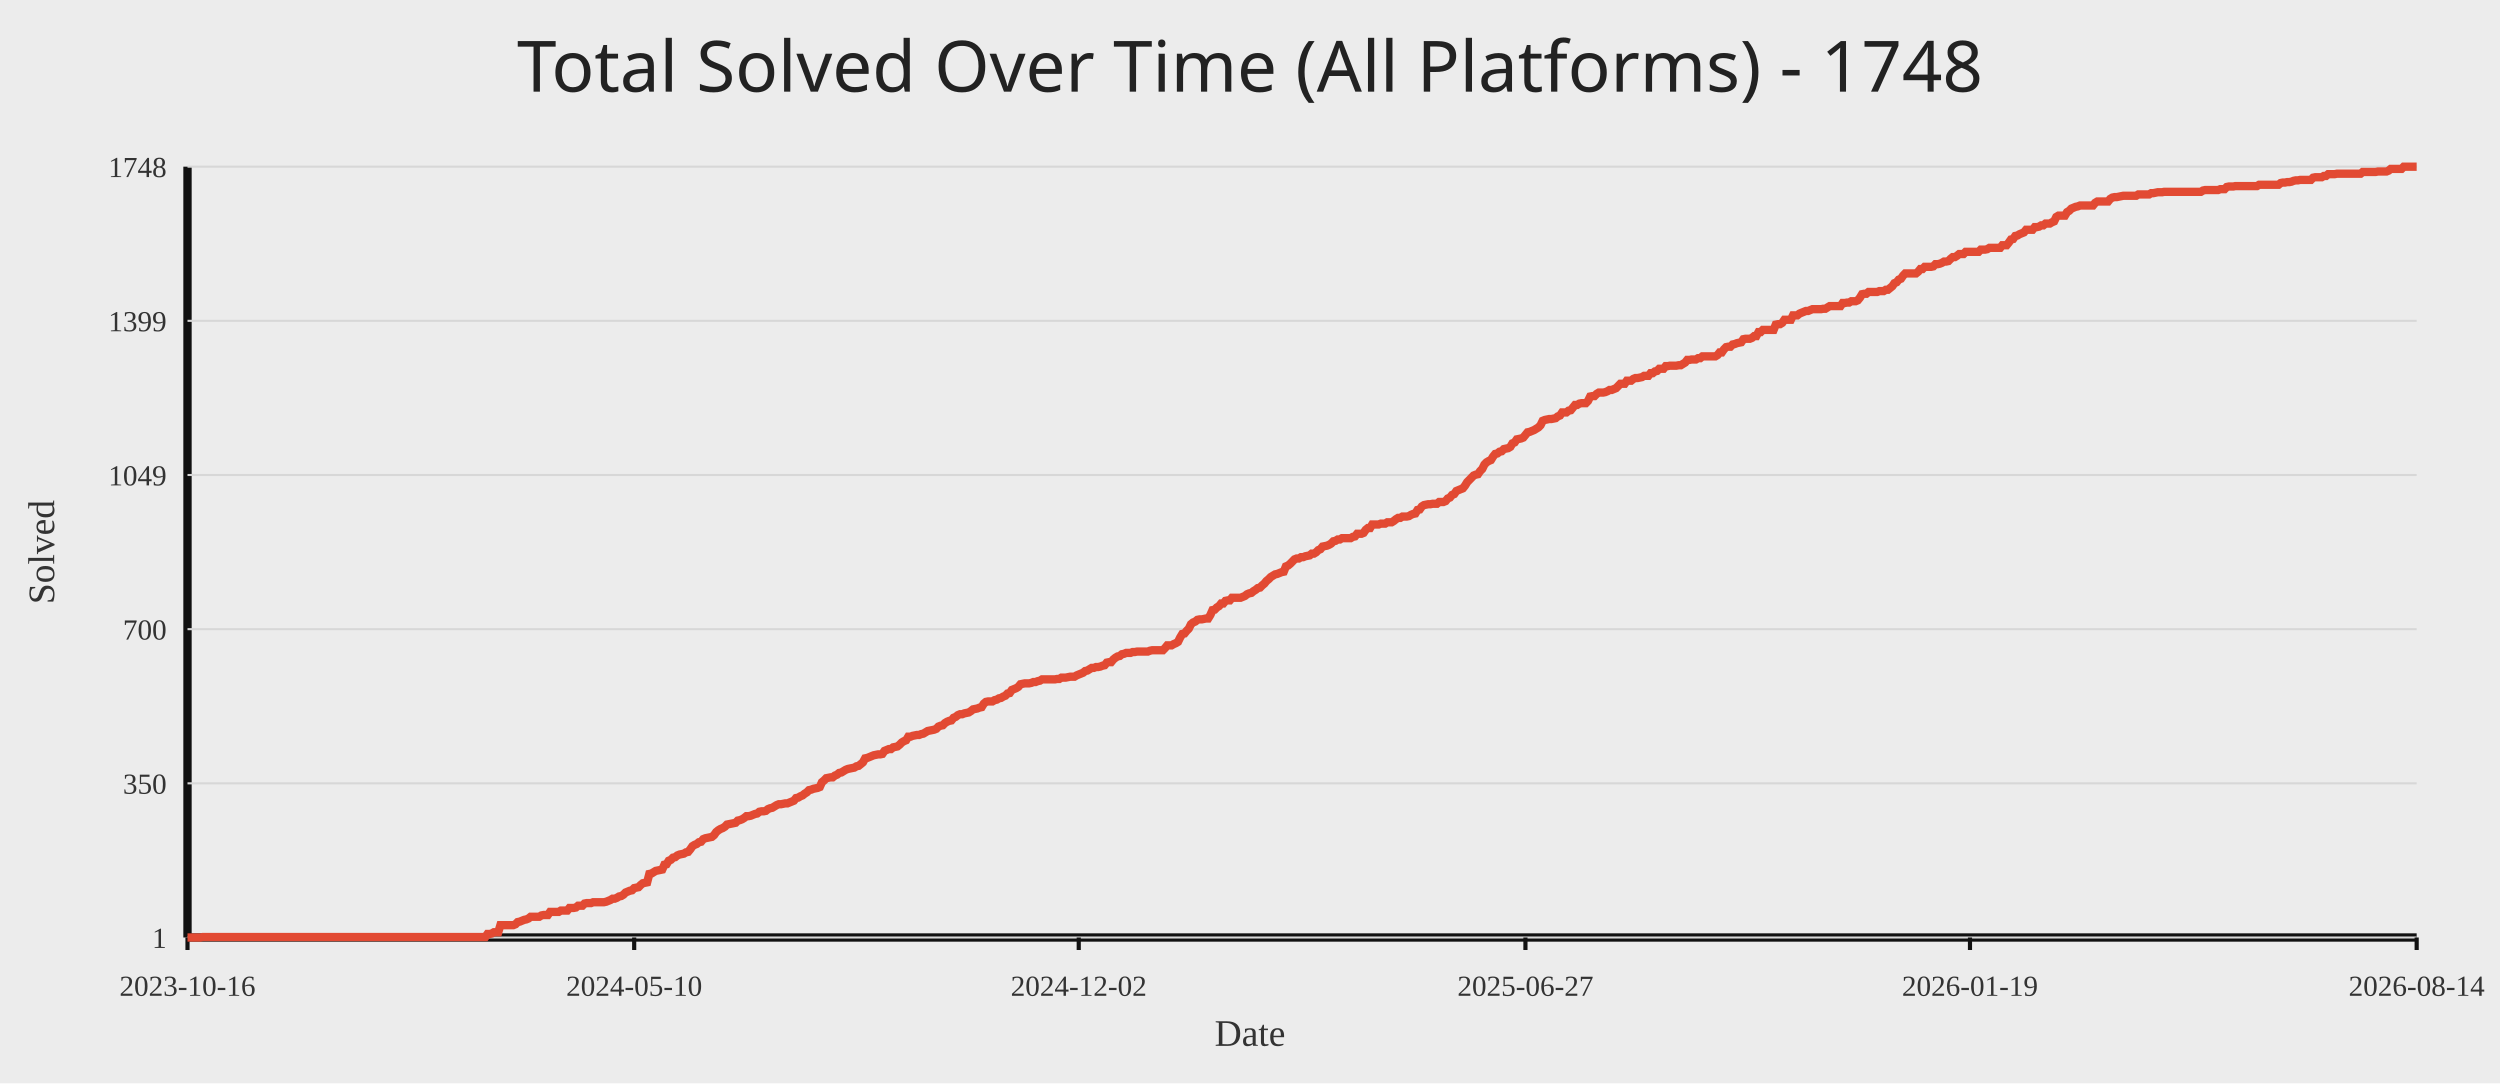
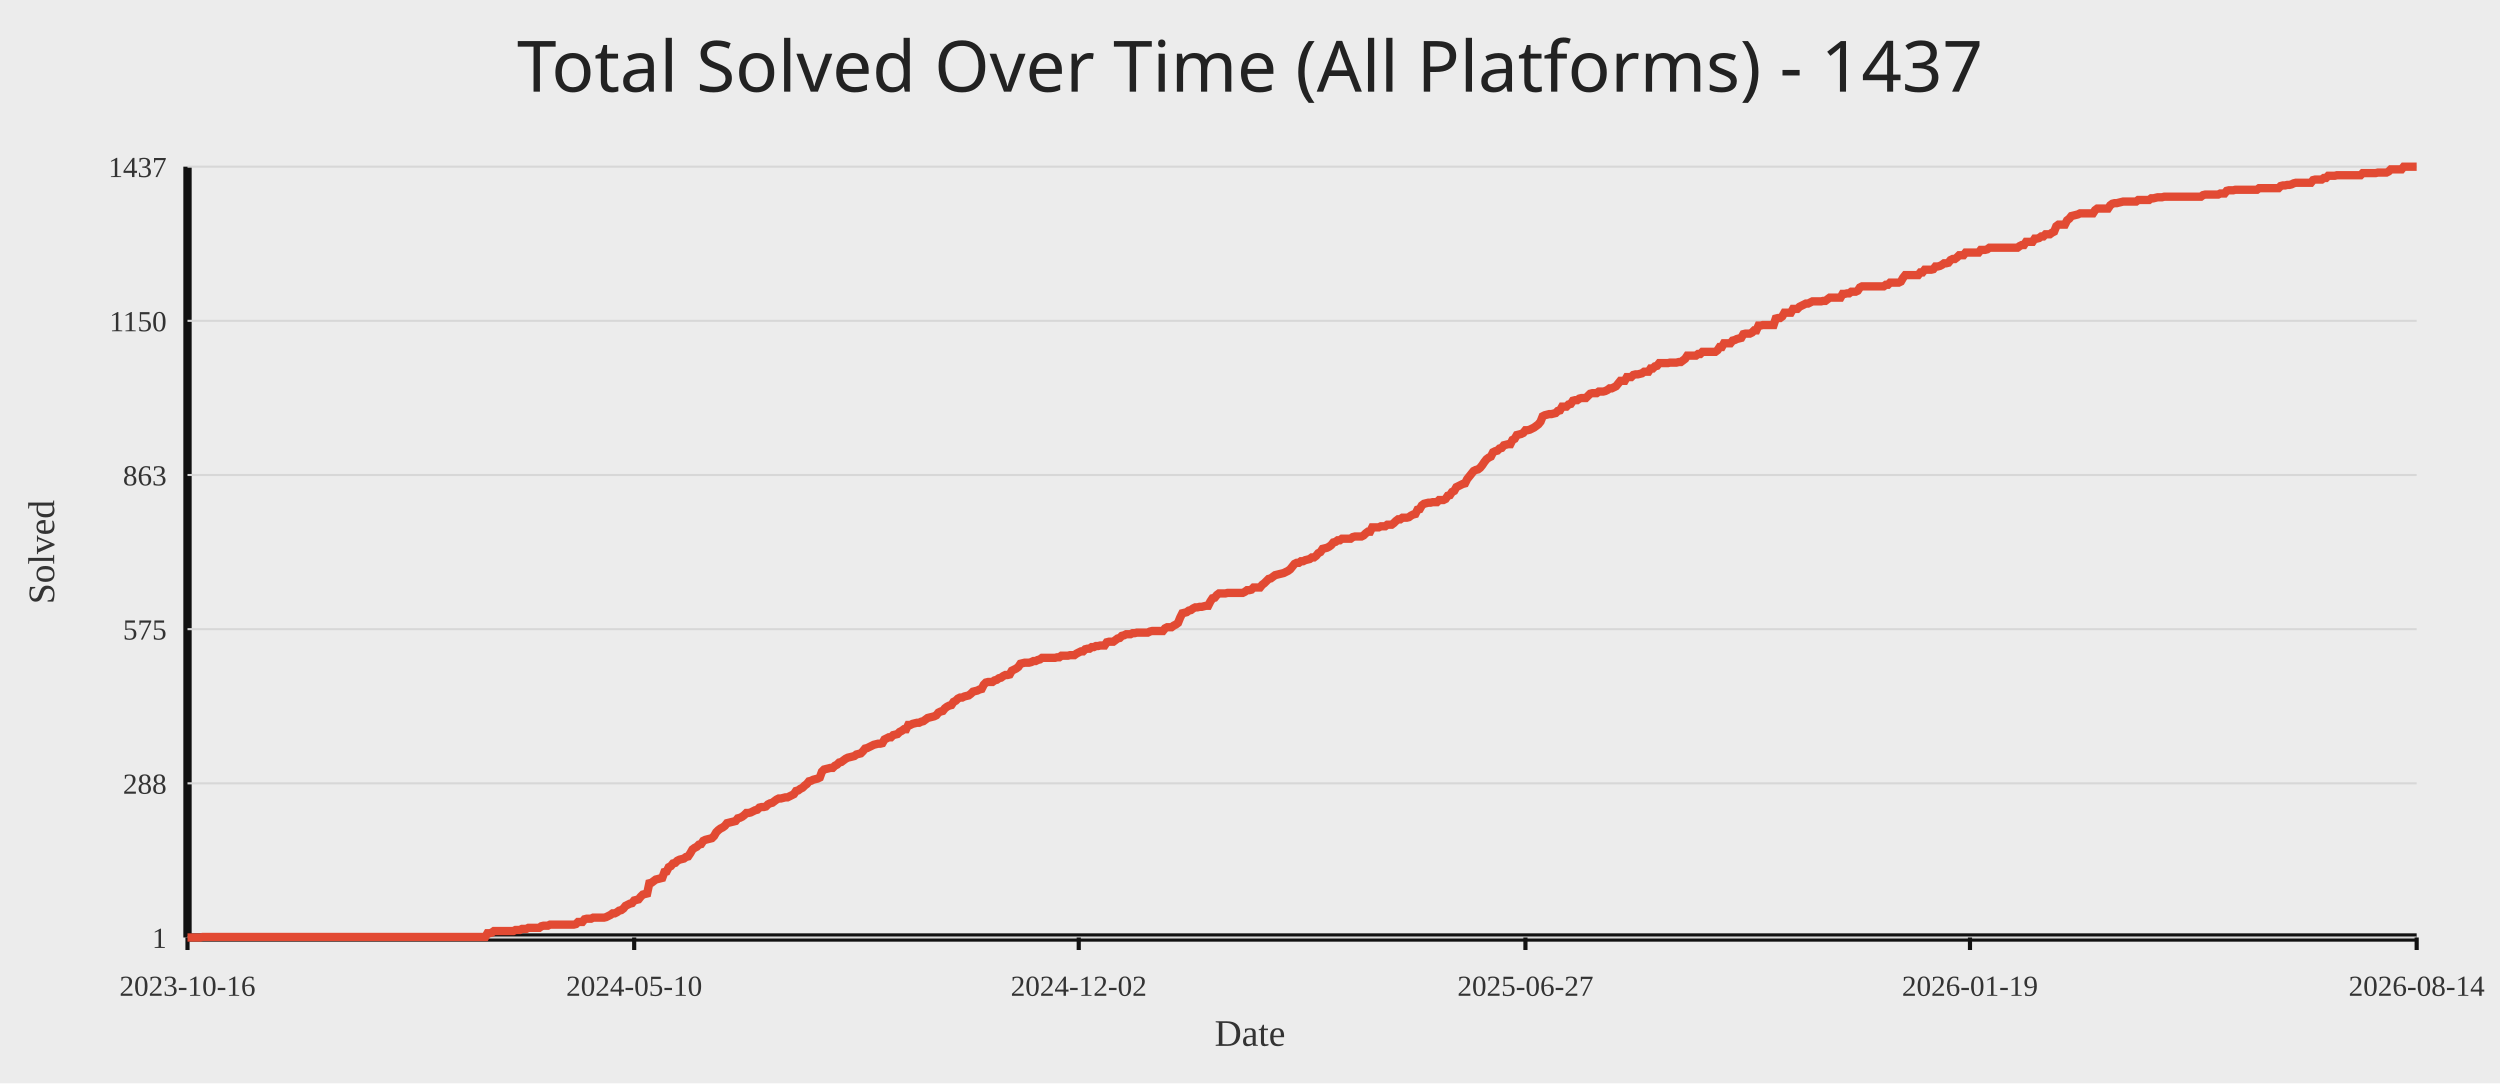
<svg xmlns="http://www.w3.org/2000/svg" width="1200" height="520">
  <rect width="100%" height="100%" fill="#ececec" />
-   <text x="50%" y="44" text-anchor="middle" fill="#222" font-size="34" font-family="Comic Sans MS, Segoe UI">Total Solved Over Time (All Platforms) - 1748</text>
+   <text x="50%" y="44" text-anchor="middle" fill="#222" font-size="34" font-family="Comic Sans MS, Segoe UI">Total Solved Over Time (All Platforms) - 1437</text>
  <line x1="90" y1="450" x2="1160" y2="450" stroke="#111" stroke-width="4" />
  <line x1="90" y1="80" x2="90" y2="450" stroke="#111" stroke-width="4" />
  <line x1="90" y1="450.00" x2="1160" y2="450.00" stroke="#d7d7d7" stroke-width="1" />
  <text x="80" y="455.00" text-anchor="end" fill="#333" font-size="14">1</text>
  <line x1="90" y1="376.00" x2="1160" y2="376.00" stroke="#d7d7d7" stroke-width="1" />
-   <text x="80" y="381.00" text-anchor="end" fill="#333" font-size="14">350</text>
+   <text x="80" y="381.00" text-anchor="end" fill="#333" font-size="14">288</text>
  <line x1="90" y1="302.00" x2="1160" y2="302.00" stroke="#d7d7d7" stroke-width="1" />
-   <text x="80" y="307.00" text-anchor="end" fill="#333" font-size="14">700</text>
+   <text x="80" y="307.00" text-anchor="end" fill="#333" font-size="14">575</text>
  <line x1="90" y1="228.00" x2="1160" y2="228.00" stroke="#d7d7d7" stroke-width="1" />
-   <text x="80" y="233.00" text-anchor="end" fill="#333" font-size="14">1049</text>
+   <text x="80" y="233.00" text-anchor="end" fill="#333" font-size="14">863</text>
  <line x1="90" y1="154.00" x2="1160" y2="154.00" stroke="#d7d7d7" stroke-width="1" />
-   <text x="80" y="159.00" text-anchor="end" fill="#333" font-size="14">1399</text>
+   <text x="80" y="159.00" text-anchor="end" fill="#333" font-size="14">1150</text>
  <line x1="90" y1="80.00" x2="1160" y2="80.00" stroke="#d7d7d7" stroke-width="1" />
-   <text x="80" y="85.00" text-anchor="end" fill="#333" font-size="14">1748</text>
+   <text x="80" y="85.00" text-anchor="end" fill="#333" font-size="14">1437</text>
  <line x1="90.00" y1="450" x2="90.00" y2="456" stroke="#111" stroke-width="2" />
  <text x="90.00" y="478" text-anchor="middle" fill="#333" font-size="14">2023-10-16</text>
  <line x1="304.41" y1="450" x2="304.41" y2="456" stroke="#111" stroke-width="2" />
  <text x="304.41" y="478" text-anchor="middle" fill="#333" font-size="14">2024-05-10</text>
  <line x1="517.79" y1="450" x2="517.79" y2="456" stroke="#111" stroke-width="2" />
  <text x="517.79" y="478" text-anchor="middle" fill="#333" font-size="14">2024-12-02</text>
  <line x1="732.21" y1="450" x2="732.21" y2="456" stroke="#111" stroke-width="2" />
  <text x="732.21" y="478" text-anchor="middle" fill="#333" font-size="14">2025-06-27</text>
  <line x1="945.59" y1="450" x2="945.59" y2="456" stroke="#111" stroke-width="2" />
  <text x="945.59" y="478" text-anchor="middle" fill="#333" font-size="14">2026-01-19</text>
  <line x1="1160.00" y1="450" x2="1160.00" y2="456" stroke="#111" stroke-width="2" />
  <text x="1160.00" y="478" text-anchor="middle" fill="#333" font-size="14">2026-08-14</text>
-   <polyline fill="none" stroke="#e24a33" stroke-width="4" points="90.00,450.00 91.04,450.00 92.07,450.00 93.11,450.00 94.14,450.00 95.18,450.00 96.21,450.00 97.25,449.79 98.29,449.79 99.32,449.79 100.36,449.79 101.39,449.79 102.43,449.79 103.47,449.79 104.50,449.79 105.54,449.79 106.57,449.79 107.61,449.79 108.64,449.79 109.68,449.79 110.72,449.79 111.75,449.79 112.79,449.79 113.82,449.79 114.86,449.79 115.90,449.79 116.93,449.79 117.97,449.79 119.00,449.79 120.04,449.79 121.07,449.79 122.11,449.79 123.15,449.79 124.18,449.79 125.22,449.79 126.25,449.79 127.29,449.79 128.33,449.79 129.36,449.79 130.40,449.79 131.43,449.79 132.47,449.79 133.50,449.79 134.54,449.79 135.58,449.79 136.61,449.79 137.65,449.79 138.68,449.79 139.72,449.79 140.76,449.79 141.79,449.79 142.83,449.79 143.86,449.79 144.90,449.79 145.93,449.79 146.97,449.79 148.01,449.79 149.04,449.79 150.08,449.79 151.11,449.79 152.15,449.79 153.18,449.79 154.22,449.79 155.26,449.79 156.29,449.79 157.33,449.79 158.36,449.79 159.40,449.79 160.44,449.79 161.47,449.79 162.51,449.79 163.54,449.79 164.58,449.79 165.61,449.79 166.65,449.79 167.69,449.79 168.72,449.79 169.76,449.79 170.79,449.79 171.83,449.79 172.87,449.79 173.90,449.79 174.94,449.79 175.97,449.79 177.01,449.79 178.04,449.79 179.08,449.79 180.12,449.79 181.15,449.79 182.19,449.79 183.22,449.79 184.26,449.79 185.30,449.79 186.33,449.79 187.37,449.79 188.40,449.79 189.44,449.79 190.47,449.79 191.51,449.79 192.55,449.79 193.58,449.79 194.62,449.79 195.65,449.79 196.69,449.79 197.73,449.79 198.76,449.79 199.80,449.79 200.83,449.79 201.87,449.79 202.90,449.79 203.94,449.79 204.98,449.79 206.01,449.79 207.05,449.79 208.08,449.79 209.12,449.79 210.15,449.79 211.19,449.79 212.23,449.79 213.26,449.79 214.30,449.79 215.33,449.79 216.37,449.79 217.41,449.79 218.44,449.79 219.48,449.79 220.51,449.79 221.55,449.79 222.58,449.79 223.62,449.79 224.66,449.79 225.69,449.79 226.73,449.79 227.76,449.79 228.80,449.79 229.84,449.79 230.87,449.79 231.91,449.79 232.94,449.79 233.98,448.31 235.01,448.31 236.05,448.09 237.09,447.46 238.12,447.46 239.16,447.46 240.19,444.07 241.23,444.07 242.27,444.07 243.30,444.07 244.34,444.07 245.37,444.07 246.41,444.07 247.44,443.65 248.48,442.59 249.52,442.38 250.55,441.95 251.59,441.53 252.62,441.32 253.66,440.89 254.70,440.05 255.73,440.05 256.77,440.05 257.80,440.05 258.84,440.05 259.87,439.41 260.91,439.20 261.95,439.20 262.98,439.20 264.02,437.72 265.05,437.72 266.09,437.72 267.12,437.72 268.16,437.72 269.20,437.08 270.23,437.08 271.27,437.08 272.30,437.08 273.34,435.81 274.38,435.81 275.41,435.81 276.45,435.60 277.48,434.75 278.52,434.75 279.55,434.75 280.59,433.69 281.63,433.48 282.66,433.48 283.70,433.48 284.73,433.06 285.77,433.06 286.81,433.06 287.84,433.06 288.88,433.06 289.91,433.06 290.95,432.84 291.98,432.42 293.02,432.00 294.06,431.36 295.09,431.36 296.13,430.94 297.16,430.30 298.20,430.09 299.24,429.46 300.27,428.40 301.31,427.97 302.34,427.55 303.38,427.34 304.41,426.28 305.45,426.07 306.49,425.86 307.52,424.80 308.56,423.95 309.59,423.74 310.63,423.53 311.67,419.50 312.70,419.29 313.74,418.65 314.77,418.02 315.81,417.81 316.84,417.60 317.88,417.38 318.92,415.05 319.95,414.84 320.99,413.15 322.02,412.72 323.06,411.67 324.09,411.45 325.13,410.61 326.17,410.18 327.20,409.97 328.24,409.76 329.27,409.12 330.31,408.91 331.35,407.64 332.38,406.16 333.42,405.52 334.45,405.10 335.49,404.25 336.52,404.04 337.56,402.77 338.60,402.35 339.63,402.14 340.67,401.92 341.70,401.71 342.74,400.86 343.78,399.38 344.81,398.53 345.85,397.90 346.88,397.48 347.92,396.84 348.95,395.78 349.99,395.57 351.03,395.36 352.06,395.15 353.10,394.93 354.13,393.88 355.17,393.66 356.21,393.24 357.24,392.60 358.28,391.76 359.31,391.76 360.35,391.55 361.38,391.12 362.42,390.70 363.46,390.49 364.49,389.64 365.53,389.43 366.56,389.43 367.60,389.22 368.64,388.37 369.67,387.95 370.71,387.73 371.74,387.10 372.78,386.46 373.81,386.04 374.85,386.04 375.89,385.83 376.92,385.62 377.96,385.62 378.99,385.19 380.03,384.77 381.06,384.34 382.10,383.07 383.14,382.86 384.17,382.23 385.21,381.80 386.24,380.96 387.28,380.32 388.32,379.26 389.35,379.05 390.39,378.63 391.42,378.41 392.46,378.20 393.49,377.78 394.53,375.45 395.57,374.60 396.60,373.54 397.64,373.33 398.67,373.12 399.71,373.12 400.75,372.27 401.78,371.85 402.82,371.00 403.85,370.79 404.89,370.15 405.92,369.52 406.96,369.10 408.00,368.88 409.03,368.67 410.07,368.46 411.10,367.82 412.14,367.61 413.18,366.77 414.21,365.92 415.25,364.01 416.28,363.80 417.32,363.38 418.35,362.95 419.39,362.53 420.43,362.32 421.46,362.11 422.50,362.11 423.53,361.89 424.57,360.41 425.61,359.99 426.64,359.56 427.68,359.56 428.71,358.72 429.75,358.51 430.78,358.29 431.82,357.45 432.86,356.39 433.89,355.75 434.93,355.33 435.96,353.63 437.00,353.63 438.03,353.21 439.07,353.00 440.11,352.79 441.14,352.79 442.18,352.36 443.21,352.15 444.25,351.52 445.29,350.88 446.32,350.67 447.36,350.46 448.39,350.25 449.43,349.82 450.46,348.76 451.50,348.34 452.54,348.13 453.57,347.07 454.61,346.43 455.64,346.01 456.68,345.80 457.72,344.53 458.75,344.10 459.79,343.26 460.82,342.83 461.86,342.83 462.89,342.41 463.93,342.20 464.97,341.99 466.00,341.35 467.04,340.50 468.07,340.29 469.11,340.08 470.15,339.66 471.18,339.44 472.22,337.75 473.25,336.90 474.29,336.69 475.32,336.69 476.36,336.69 477.40,336.06 478.43,335.84 479.47,335.21 480.50,335.00 481.54,334.36 482.58,333.94 483.61,332.88 484.65,332.67 485.68,331.18 486.72,330.76 487.75,330.34 488.79,329.70 489.83,328.43 490.86,328.22 491.90,328.01 492.93,328.01 493.97,328.01 495.00,327.80 496.04,327.37 497.08,327.37 498.11,326.95 499.15,326.74 500.18,326.10 501.22,326.10 502.26,326.10 503.29,326.10 504.33,326.10 505.36,326.10 506.40,326.10 507.43,325.89 508.47,325.89 509.51,325.25 510.54,325.25 511.58,325.25 512.61,325.04 513.65,324.83 514.69,324.83 515.72,324.83 516.76,324.20 517.79,323.77 518.83,323.35 519.86,322.93 520.90,322.08 521.94,321.87 522.97,321.23 524.01,320.60 525.04,320.60 526.08,320.17 527.12,320.17 528.15,319.96 529.19,319.54 530.22,319.32 531.26,318.05 532.29,317.84 533.33,317.84 534.37,316.57 535.40,315.72 536.44,315.09 537.47,314.88 538.51,314.03 539.55,313.82 540.58,313.39 541.62,313.39 542.65,313.39 543.69,312.97 544.72,312.97 545.76,312.76 546.80,312.76 547.83,312.76 548.87,312.76 549.90,312.76 550.94,312.76 551.97,312.34 553.01,312.12 554.05,312.12 555.08,312.12 556.12,312.12 557.15,312.12 558.19,312.12 559.23,311.06 560.26,309.79 561.30,309.79 562.33,309.79 563.37,309.16 564.40,308.73 565.44,308.10 566.48,305.98 567.51,304.29 568.55,304.08 569.58,302.80 570.62,301.75 571.66,299.63 572.69,298.78 573.73,298.36 574.76,297.51 575.80,297.30 576.83,297.30 577.87,297.09 578.91,296.87 579.94,296.87 580.98,295.18 582.01,292.85 583.05,292.64 584.09,291.58 585.12,290.94 586.16,289.67 587.19,289.67 588.23,288.40 589.26,288.19 590.30,288.19 591.34,286.92 592.37,286.92 593.41,286.92 594.44,286.92 595.48,286.92 596.52,286.50 597.55,286.07 598.59,285.23 599.62,284.80 600.66,284.59 601.69,283.74 602.73,283.11 603.77,282.26 604.80,282.05 605.84,280.99 606.87,280.14 607.91,278.87 608.94,278.03 609.98,276.97 611.02,276.33 612.05,275.70 613.09,275.48 614.12,275.06 615.16,274.64 616.20,274.42 617.23,271.88 618.27,271.46 619.30,270.61 620.34,269.55 621.37,268.49 622.41,268.07 623.45,268.07 624.48,267.44 625.52,267.44 626.55,267.01 627.59,266.80 628.63,266.59 629.66,265.74 630.70,265.74 631.73,265.11 632.77,264.05 633.80,263.62 634.84,262.35 635.88,262.14 636.91,261.93 637.95,261.51 638.98,260.87 640.02,259.81 641.06,259.60 642.09,258.96 643.13,258.96 644.16,258.33 645.20,258.33 646.23,258.33 647.27,258.33 648.31,258.33 649.34,257.69 650.38,257.48 651.41,256.21 652.45,256.21 653.48,256.21 654.52,255.79 655.56,254.30 656.59,253.46 657.63,253.46 658.66,251.76 659.70,251.76 660.74,251.76 661.77,251.76 662.81,251.34 663.84,251.34 664.88,251.34 665.91,250.70 666.95,250.70 667.99,250.70 669.02,250.07 670.06,249.22 671.09,248.59 672.13,248.59 673.17,247.95 674.20,247.95 675.24,247.95 676.27,247.74 677.31,247.10 678.34,246.68 679.38,246.47 680.42,244.77 681.45,244.56 682.49,243.08 683.52,242.44 684.56,242.23 685.60,242.02 686.63,242.02 687.67,241.81 688.70,241.81 689.74,241.81 690.77,240.96 691.81,240.96 692.85,240.96 693.88,240.54 694.92,239.27 695.95,238.84 696.99,237.57 698.03,237.15 699.06,235.67 700.10,235.24 701.13,234.82 702.17,234.40 703.20,233.13 704.24,231.43 705.28,230.37 706.31,229.31 707.35,228.25 708.38,227.83 709.42,227.62 710.45,226.14 711.49,225.08 712.53,222.96 713.56,221.90 714.60,221.27 715.63,220.84 716.67,219.15 717.71,217.88 718.74,217.66 719.78,216.82 720.81,216.61 721.85,215.55 722.88,215.33 723.92,215.12 724.96,214.49 725.99,212.79 727.03,212.37 728.06,210.89 729.10,210.68 730.14,210.46 731.17,210.04 732.21,208.77 733.24,207.50 734.28,207.29 735.31,206.86 736.35,206.44 737.39,205.80 738.42,205.17 739.46,204.11 740.49,201.99 741.53,201.57 742.57,201.36 743.60,201.14 744.64,201.14 745.67,200.93 746.71,200.72 747.74,199.87 748.78,199.45 749.82,197.97 750.85,197.97 751.89,197.97 752.92,197.12 753.96,196.91 755.00,195.64 756.03,194.37 757.07,194.37 758.10,193.73 759.14,193.52 760.17,193.52 761.21,193.52 762.25,192.46 763.28,190.34 764.32,190.13 765.35,190.13 766.39,189.07 767.42,188.44 768.46,188.44 769.50,188.44 770.53,188.23 771.57,187.80 772.60,187.17 773.64,187.17 774.68,186.74 775.71,186.32 776.75,185.26 777.78,184.20 778.82,184.20 779.85,184.20 780.89,182.72 781.93,182.72 782.96,182.72 784.00,181.87 785.03,181.45 786.07,181.45 787.11,181.24 788.14,181.02 789.18,180.39 790.21,180.39 791.25,180.39 792.28,179.12 793.32,179.12 794.36,178.27 795.39,178.06 796.43,177.00 797.46,177.00 798.50,177.00 799.54,175.73 800.57,175.73 801.61,175.52 802.64,175.52 803.68,175.52 804.71,175.52 805.75,175.31 806.79,175.31 807.82,174.67 808.86,174.04 809.89,172.76 810.93,172.76 811.97,172.55 813.00,172.55 814.04,172.55 815.07,171.92 816.11,171.92 817.14,171.07 818.18,171.07 819.22,171.07 820.25,171.07 821.29,171.07 822.32,171.07 823.36,171.07 824.39,170.44 825.43,169.16 826.47,169.16 827.50,167.68 828.54,166.62 829.57,166.41 830.61,166.41 831.65,165.35 832.68,165.14 833.72,164.72 834.75,164.50 835.79,164.29 836.82,162.81 837.86,162.60 838.90,162.60 839.93,162.60 840.97,162.18 842.00,161.33 843.04,161.33 844.08,159.42 845.11,159.42 846.15,158.36 847.18,158.36 848.22,158.36 849.25,158.36 850.29,158.36 851.33,158.36 852.36,155.82 853.40,155.61 854.43,155.61 855.47,154.97 856.51,153.49 857.54,153.49 858.58,153.49 859.61,153.49 860.65,151.37 861.68,151.37 862.72,151.37 863.76,150.53 864.79,150.10 865.83,149.68 866.86,149.26 867.90,149.26 868.94,148.83 869.97,148.41 871.01,148.41 872.04,148.41 873.08,148.41 874.11,148.41 875.15,148.20 876.19,148.20 877.22,147.56 878.26,146.93 879.29,146.93 880.33,146.93 881.36,146.93 882.40,146.93 883.44,146.93 884.47,145.44 885.51,145.44 886.54,145.23 887.58,145.23 888.62,144.60 889.65,144.60 890.69,144.60 891.72,144.17 892.76,142.90 893.79,141.21 894.83,141.00 895.87,141.00 896.90,140.15 897.94,140.15 898.97,140.15 900.01,140.15 901.05,140.15 902.08,139.73 903.12,139.73 904.15,139.73 905.19,139.09 906.22,139.09 907.26,138.24 908.30,137.40 909.33,135.91 910.37,135.49 911.40,134.22 912.44,133.80 913.48,132.31 914.51,131.25 915.55,131.25 916.58,131.25 917.62,131.25 918.65,131.25 919.69,131.25 920.73,130.41 921.76,129.14 922.80,129.14 923.83,128.08 924.87,128.08 925.91,128.08 926.94,128.08 927.98,127.86 929.01,126.81 930.05,126.81 931.08,126.59 932.12,126.17 933.16,125.54 934.19,125.54 935.23,125.32 936.26,124.26 937.30,123.42 938.33,123.42 939.37,122.78 940.41,121.93 941.44,121.93 942.48,121.93 943.51,120.88 944.55,120.88 945.59,120.88 946.62,120.88 947.66,120.88 948.69,120.88 949.73,120.88 950.76,119.82 951.80,119.82 952.84,119.82 953.87,119.61 954.91,118.97 955.94,118.97 956.98,118.97 958.02,118.97 959.05,118.97 960.09,118.97 961.12,117.70 962.16,117.70 963.19,117.70 964.23,116.43 965.27,114.95 966.30,114.73 967.34,113.25 968.37,113.04 969.41,112.40 970.45,111.98 971.48,111.56 972.52,110.29 973.55,110.29 974.59,110.29 975.62,110.29 976.66,109.02 977.70,109.02 978.73,108.80 979.77,108.17 980.80,108.17 981.84,107.32 982.88,107.32 983.91,107.32 984.95,106.69 985.98,106.26 987.02,104.14 988.05,103.51 989.09,103.51 990.13,103.51 991.16,103.51 992.20,101.81 993.23,101.18 994.27,100.12 995.30,99.70 996.34,99.27 997.38,99.06 998.41,98.64 999.45,98.64 1000.48,98.64 1001.52,98.64 1002.56,98.64 1003.59,98.64 1004.63,98.64 1005.66,97.37 1006.70,96.73 1007.73,96.73 1008.77,96.73 1009.81,96.73 1010.84,96.73 1011.88,96.73 1012.91,95.46 1013.95,94.83 1014.99,94.61 1016.02,94.61 1017.06,94.40 1018.09,94.19 1019.13,93.98 1020.16,93.98 1021.20,93.98 1022.24,93.98 1023.27,93.98 1024.31,93.98 1025.34,93.98 1026.38,93.34 1027.42,93.34 1028.45,93.34 1029.49,93.34 1030.52,93.34 1031.56,93.34 1032.59,92.71 1033.63,92.71 1034.67,92.50 1035.70,92.28 1036.74,92.28 1037.77,92.28 1038.81,92.07 1039.85,92.07 1040.88,92.07 1041.92,92.07 1042.95,92.07 1043.99,92.07 1045.02,92.07 1046.06,92.07 1047.10,92.07 1048.13,92.07 1049.17,92.07 1050.20,92.07 1051.24,92.07 1052.27,92.07 1053.31,92.07 1054.35,92.07 1055.38,92.07 1056.42,92.07 1057.45,91.44 1058.49,91.22 1059.53,91.22 1060.56,91.22 1061.60,91.22 1062.63,91.22 1063.67,91.22 1064.70,91.22 1065.74,90.80 1066.78,90.80 1067.81,90.80 1068.85,89.74 1069.88,89.53 1070.92,89.53 1071.96,89.53 1072.99,89.32 1074.03,89.32 1075.06,89.32 1076.10,89.32 1077.13,89.32 1078.17,89.32 1079.21,89.32 1080.24,89.32 1081.28,89.32 1082.31,89.32 1083.35,89.32 1084.39,88.68 1085.42,88.68 1086.46,88.68 1087.49,88.68 1088.53,88.68 1089.56,88.68 1090.60,88.68 1091.64,88.68 1092.67,88.68 1093.71,88.68 1094.74,87.84 1095.78,87.62 1096.82,87.62 1097.85,87.41 1098.89,87.41 1099.92,87.20 1100.96,86.78 1101.99,86.57 1103.03,86.57 1104.07,86.35 1105.10,86.35 1106.14,86.35 1107.17,86.35 1108.21,86.35 1109.24,86.35 1110.28,85.29 1111.32,85.08 1112.35,85.08 1113.39,85.08 1114.42,85.08 1115.46,84.45 1116.50,84.45 1117.53,83.60 1118.57,83.60 1119.60,83.60 1120.64,83.60 1121.67,83.39 1122.71,83.39 1123.75,83.39 1124.78,83.39 1125.82,83.39 1126.85,83.39 1127.89,83.39 1128.93,83.39 1129.96,83.39 1131.00,83.39 1132.03,83.39 1133.07,83.39 1134.10,82.54 1135.14,82.54 1136.18,82.54 1137.21,82.54 1138.25,82.54 1139.28,82.54 1140.32,82.54 1141.36,82.33 1142.39,82.33 1143.43,82.33 1144.46,82.33 1145.50,82.33 1146.53,81.91 1147.57,81.06 1148.61,81.06 1149.64,81.06 1150.68,81.06 1151.71,81.06 1152.75,81.06 1153.79,80.00 1154.82,80.00 1155.86,80.00 1156.89,80.00 1157.93,80.00 1158.96,80.00 1160.00,80.00" />
+   <polyline fill="none" stroke="#e24a33" stroke-width="4" points="90.00,450.00 91.04,450.00 92.07,450.00 93.11,450.00 94.14,450.00 95.18,450.00 96.21,450.00 97.25,449.74 98.29,449.74 99.32,449.74 100.36,449.74 101.39,449.74 102.43,449.74 103.47,449.74 104.50,449.74 105.54,449.74 106.57,449.74 107.61,449.74 108.64,449.74 109.68,449.74 110.72,449.74 111.75,449.74 112.79,449.74 113.82,449.74 114.86,449.74 115.90,449.74 116.93,449.74 117.97,449.74 119.00,449.74 120.04,449.74 121.07,449.74 122.11,449.74 123.15,449.74 124.18,449.74 125.22,449.74 126.25,449.74 127.29,449.74 128.33,449.74 129.36,449.74 130.40,449.74 131.43,449.74 132.47,449.74 133.50,449.74 134.54,449.74 135.58,449.74 136.61,449.74 137.65,449.74 138.68,449.74 139.72,449.74 140.76,449.74 141.79,449.74 142.83,449.74 143.86,449.74 144.90,449.74 145.93,449.74 146.97,449.74 148.01,449.74 149.04,449.74 150.08,449.74 151.11,449.74 152.15,449.74 153.18,449.74 154.22,449.74 155.26,449.74 156.29,449.74 157.33,449.74 158.36,449.74 159.40,449.74 160.44,449.74 161.47,449.74 162.51,449.74 163.54,449.74 164.58,449.74 165.61,449.74 166.65,449.74 167.69,449.74 168.72,449.74 169.76,449.74 170.79,449.74 171.83,449.74 172.87,449.74 173.90,449.74 174.94,449.74 175.97,449.74 177.01,449.74 178.04,449.74 179.08,449.74 180.12,449.74 181.15,449.74 182.19,449.74 183.22,449.74 184.26,449.74 185.30,449.74 186.33,449.74 187.37,449.74 188.40,449.74 189.44,449.74 190.47,449.74 191.51,449.74 192.55,449.74 193.58,449.74 194.62,449.74 195.65,449.74 196.69,449.74 197.73,449.74 198.76,449.74 199.80,449.74 200.83,449.74 201.87,449.74 202.90,449.74 203.94,449.74 204.98,449.74 206.01,449.74 207.05,449.74 208.08,449.74 209.12,449.74 210.15,449.74 211.19,449.74 212.23,449.74 213.26,449.74 214.30,449.74 215.33,449.74 216.37,449.74 217.41,449.74 218.44,449.74 219.48,449.74 220.51,449.74 221.55,449.74 222.58,449.74 223.62,449.74 224.66,449.74 225.69,449.74 226.73,449.74 227.76,449.74 228.80,449.74 229.84,449.74 230.87,449.74 231.91,449.74 232.94,449.74 233.98,447.94 235.01,447.94 236.05,447.68 237.09,446.91 238.12,446.91 239.16,446.91 240.19,446.91 241.23,446.91 242.27,446.91 243.30,446.91 244.34,446.91 245.37,446.91 246.41,446.91 247.44,446.39 248.48,446.39 249.52,446.39 250.55,445.88 251.59,445.88 252.62,445.88 253.66,445.36 254.70,445.36 255.73,445.36 256.77,445.36 257.80,445.36 258.84,445.36 259.87,444.59 260.91,444.33 261.95,444.33 262.98,444.33 264.02,443.82 265.05,443.82 266.09,443.82 267.12,443.82 268.16,443.82 269.20,443.82 270.23,443.82 271.27,443.82 272.30,443.82 273.34,443.82 274.38,443.82 275.41,443.82 276.45,443.56 277.48,442.53 278.52,442.53 279.55,442.53 280.59,441.24 281.63,440.98 282.66,440.98 283.70,440.98 284.73,440.47 285.77,440.47 286.81,440.47 287.84,440.47 288.88,440.47 289.91,440.47 290.95,440.21 291.98,439.69 293.02,439.18 294.06,438.41 295.09,438.41 296.13,437.89 297.16,437.12 298.20,436.86 299.24,436.09 300.27,434.80 301.31,434.28 302.34,433.77 303.38,433.51 304.41,432.22 305.45,431.96 306.49,431.71 307.52,430.42 308.56,429.39 309.59,429.13 310.63,428.87 311.67,423.98 312.70,423.72 313.74,422.95 314.77,422.17 315.81,421.92 316.84,421.66 317.88,421.40 318.92,418.57 319.95,418.31 320.99,416.25 322.02,415.73 323.06,414.44 324.09,414.19 325.13,413.15 326.17,412.64 327.20,412.38 328.24,412.12 329.27,411.35 330.31,411.09 331.35,409.55 332.38,407.74 333.42,406.97 334.45,406.46 335.49,405.42 336.52,405.17 337.56,403.62 338.60,403.11 339.63,402.85 340.67,402.59 341.70,402.33 342.74,401.30 343.78,399.50 344.81,398.47 345.85,397.69 346.88,397.18 347.92,396.41 348.95,395.12 349.99,394.86 351.03,394.60 352.06,394.35 353.10,394.09 354.13,392.80 355.17,392.54 356.21,392.03 357.24,391.25 358.28,390.22 359.31,390.22 360.35,389.97 361.38,389.45 362.42,388.93 363.46,388.68 364.49,387.65 365.53,387.39 366.56,387.39 367.60,387.13 368.64,386.10 369.67,385.58 370.71,385.33 371.74,384.55 372.78,383.78 373.81,383.27 374.85,383.27 375.89,383.01 376.92,382.75 377.96,382.75 378.99,382.24 380.03,381.72 381.06,381.20 382.10,379.66 383.14,379.40 384.17,378.63 385.21,378.11 386.24,377.08 387.28,376.31 388.32,375.02 389.35,374.76 390.39,374.25 391.42,373.99 392.46,373.73 393.49,373.22 394.53,370.38 395.57,369.35 396.60,369.09 397.64,368.84 398.67,368.58 399.71,368.58 400.75,367.55 401.78,367.03 402.82,366.00 403.85,365.75 404.89,364.97 405.92,364.20 406.96,363.68 408.00,363.43 409.03,363.17 410.07,362.91 411.10,362.14 412.14,361.88 413.18,361.62 414.21,360.59 415.25,359.30 416.28,359.05 417.32,358.53 418.35,358.02 419.39,357.50 420.43,357.24 421.46,356.98 422.50,356.98 423.53,356.73 424.57,354.92 425.61,354.41 426.64,353.89 427.68,353.89 428.71,352.86 429.75,352.60 430.78,352.35 431.82,351.32 432.86,350.80 433.89,350.03 434.93,350.03 435.96,347.97 437.00,347.97 438.03,347.45 439.07,347.19 440.11,346.94 441.14,346.94 442.18,346.42 443.21,346.16 444.25,345.39 445.29,344.62 446.32,344.36 447.36,344.10 448.39,343.84 449.43,343.33 450.46,342.04 451.50,341.53 452.54,341.27 453.57,339.98 454.61,339.21 455.64,338.69 456.68,338.43 457.72,336.89 458.75,336.37 459.79,335.34 460.82,334.83 461.86,334.83 462.89,334.31 463.93,334.05 464.97,333.80 466.00,333.02 467.04,331.99 468.07,331.73 469.11,331.48 470.15,330.96 471.18,330.70 472.22,328.64 473.25,327.61 474.29,327.35 475.32,327.35 476.36,327.35 477.40,326.58 478.43,326.32 479.47,325.55 480.50,325.29 481.54,324.52 482.58,324.00 483.61,324.00 484.65,323.75 485.68,321.94 486.72,321.43 487.75,320.91 488.79,320.14 489.83,318.59 490.86,318.34 491.90,318.08 492.93,318.08 493.97,318.08 495.00,317.82 496.04,317.31 497.08,317.31 498.11,316.79 499.15,316.53 500.18,315.76 501.22,315.76 502.26,315.76 503.29,315.76 504.33,315.76 505.36,315.76 506.40,315.76 507.43,315.50 508.47,315.50 509.51,314.73 510.54,314.73 511.58,314.73 512.61,314.73 513.65,314.47 514.69,314.47 515.72,314.47 516.76,313.70 517.79,313.18 518.83,312.67 519.86,312.67 520.90,311.64 521.94,311.38 522.97,311.38 524.01,310.61 525.04,310.61 526.08,310.09 527.12,310.09 528.15,309.83 529.19,309.83 530.22,309.83 531.26,308.29 532.29,308.03 533.33,308.03 534.37,308.03 535.40,307.26 536.44,306.48 537.47,306.23 538.51,305.19 539.55,304.94 540.58,304.42 541.62,304.42 542.65,304.42 543.69,303.91 544.72,303.91 545.76,303.65 546.80,303.65 547.83,303.65 548.87,303.65 549.90,303.65 550.94,303.65 551.97,303.13 553.01,302.88 554.05,302.88 555.08,302.88 556.12,302.88 557.15,302.88 558.19,302.88 559.23,301.59 560.26,301.07 561.30,301.07 562.33,301.07 563.37,300.30 564.40,299.78 565.44,299.01 566.48,296.43 567.51,294.37 568.55,294.12 569.58,293.86 570.62,293.08 571.66,292.83 572.69,292.05 573.73,291.54 574.76,291.54 575.80,291.28 576.83,291.28 577.87,291.02 578.91,290.77 579.94,290.77 580.98,288.70 582.01,287.16 583.05,286.90 584.09,285.61 585.12,284.84 586.16,284.84 587.19,284.84 588.23,284.84 589.26,284.58 590.30,284.58 591.34,284.58 592.37,284.58 593.41,284.58 594.44,284.58 595.48,284.58 596.52,284.58 597.55,284.07 598.59,283.29 599.62,283.29 600.66,283.04 601.69,282.01 602.73,282.01 603.77,282.01 604.80,282.01 605.84,280.72 606.87,279.94 607.91,278.91 608.94,277.88 609.98,277.63 611.02,276.85 612.05,276.08 613.09,275.82 614.12,275.56 615.16,275.31 616.20,275.05 617.23,274.53 618.27,274.02 619.30,273.25 620.34,271.96 621.37,270.67 622.41,270.15 623.45,270.15 624.48,269.38 625.52,269.38 626.55,268.86 627.59,268.61 628.63,268.35 629.66,267.58 630.70,267.58 631.73,266.80 632.77,265.52 633.80,265.00 634.84,263.45 635.88,263.20 636.91,262.94 637.95,262.42 638.98,261.65 640.02,260.36 641.06,260.10 642.09,259.33 643.13,259.33 644.16,258.56 645.20,258.56 646.23,258.56 647.27,258.56 648.31,258.56 649.34,257.79 650.38,257.53 651.41,257.53 652.45,257.53 653.48,257.53 654.52,257.01 655.56,255.98 656.59,255.21 657.63,255.21 658.66,253.15 659.70,253.15 660.74,253.15 661.77,253.15 662.81,252.63 663.84,252.63 664.88,252.63 665.91,251.86 666.95,251.86 667.99,251.86 669.02,251.09 670.06,250.06 671.09,249.28 672.13,249.28 673.17,248.51 674.20,248.51 675.24,248.51 676.27,248.25 677.31,247.48 678.34,246.96 679.38,246.71 680.42,244.64 681.45,244.39 682.49,242.58 683.52,241.81 684.56,241.55 685.60,241.30 686.63,241.30 687.67,241.04 688.70,241.04 689.74,241.04 690.77,240.01 691.81,240.01 692.85,240.01 693.88,239.49 694.92,237.95 695.95,237.69 696.99,236.14 698.03,235.63 699.06,233.82 700.10,233.31 701.13,232.79 702.17,232.28 703.20,232.02 704.24,229.96 705.28,228.67 706.31,227.38 707.35,226.09 708.38,225.58 709.42,225.32 710.45,224.55 711.49,223.26 712.53,221.71 713.56,220.42 714.60,219.65 715.63,219.14 716.67,217.08 717.71,216.56 718.74,216.30 719.78,215.27 720.81,215.01 721.85,213.73 722.88,213.47 723.92,213.21 724.96,213.21 725.99,211.15 727.03,210.63 728.06,208.83 729.10,208.57 730.14,208.31 731.17,207.80 732.21,206.51 733.24,206.51 734.28,206.25 735.31,205.74 736.35,205.22 737.39,204.45 738.42,203.68 739.46,202.39 740.49,199.81 741.53,199.30 742.57,199.04 743.60,198.78 744.64,198.78 745.67,198.52 746.71,198.27 747.74,197.24 748.78,196.98 749.82,195.17 750.85,195.17 751.89,195.17 752.92,194.14 753.96,193.89 755.00,192.34 756.03,192.08 757.07,192.08 758.10,191.31 759.14,191.05 760.17,191.05 761.21,191.05 762.25,190.02 763.28,188.99 764.32,188.73 765.35,188.73 766.39,188.73 767.42,187.96 768.46,187.96 769.50,187.96 770.53,187.70 771.57,187.19 772.60,186.41 773.64,186.41 774.68,185.90 775.71,185.38 776.75,184.09 777.78,182.81 778.82,182.81 779.85,182.81 780.89,181.00 781.93,181.00 782.96,181.00 784.00,179.97 785.03,179.71 786.07,179.71 787.11,179.46 788.14,179.20 789.18,178.43 790.21,178.43 791.25,178.43 792.28,176.88 793.32,176.88 794.36,175.85 795.39,175.59 796.43,174.30 797.46,174.30 798.50,174.30 799.54,174.30 800.57,174.30 801.61,174.05 802.64,174.05 803.68,174.05 804.71,174.05 805.75,173.79 806.79,173.79 807.82,173.02 808.86,172.24 809.89,170.70 810.93,170.70 811.97,170.70 813.00,170.70 814.04,170.70 815.07,169.92 816.11,169.92 817.14,168.89 818.18,168.89 819.22,168.89 820.25,168.89 821.29,168.89 822.32,168.89 823.36,168.89 824.39,168.12 825.43,166.57 826.47,166.57 827.50,164.77 828.54,164.77 829.57,164.77 830.61,164.77 831.65,163.48 832.68,163.22 833.72,162.71 834.75,162.45 835.79,162.19 836.82,160.39 837.86,160.13 838.90,160.13 839.93,160.13 840.97,159.62 842.00,158.59 843.04,158.59 844.08,156.27 845.11,156.27 846.15,156.01 847.18,156.01 848.22,156.01 849.25,156.01 850.29,156.01 851.33,156.01 852.36,152.92 853.40,152.66 854.43,152.66 855.47,151.89 856.51,150.08 857.54,150.08 858.58,150.08 859.61,150.08 860.65,148.28 861.68,148.28 862.72,148.28 863.76,147.25 864.79,146.73 865.83,146.22 866.86,145.70 867.90,145.70 868.94,145.19 869.97,144.67 871.01,144.67 872.04,144.67 873.08,144.67 874.11,144.67 875.15,144.42 876.19,144.42 877.22,143.64 878.26,142.87 879.29,142.87 880.33,142.87 881.36,142.87 882.40,142.87 883.44,142.87 884.47,141.07 885.51,141.07 886.54,140.81 887.58,140.81 888.62,140.03 889.65,140.03 890.69,140.03 891.72,139.52 892.76,137.97 893.79,137.46 894.83,137.46 895.87,137.46 896.90,137.46 897.94,137.46 898.97,137.46 900.01,137.46 901.05,137.46 902.08,137.46 903.12,137.46 904.15,137.46 905.19,136.69 906.22,136.69 907.26,135.65 908.30,135.65 909.33,135.65 910.37,135.65 911.40,135.65 912.44,135.14 913.48,133.34 914.51,132.05 915.55,132.05 916.58,132.05 917.62,132.05 918.65,132.05 919.69,132.05 920.73,132.05 921.76,130.76 922.80,130.76 923.83,129.47 924.87,129.47 925.91,129.47 926.94,129.47 927.98,129.21 929.01,127.92 930.05,127.92 931.08,127.67 932.12,127.15 933.16,126.38 934.19,126.38 935.23,126.12 936.26,124.83 937.30,124.32 938.33,124.32 939.37,123.54 940.41,122.51 941.44,122.51 942.48,122.51 943.51,121.23 944.55,121.23 945.59,121.23 946.62,121.23 947.66,121.23 948.69,121.23 949.73,121.23 950.76,119.94 951.80,119.94 952.84,119.94 953.87,119.68 954.91,118.91 955.94,118.91 956.98,118.91 958.02,118.91 959.05,118.91 960.09,118.91 961.12,118.91 962.16,118.91 963.19,118.91 964.23,118.91 965.27,118.91 966.30,118.91 967.34,118.91 968.37,118.91 969.41,118.13 970.45,117.62 971.48,117.62 972.52,116.07 973.55,116.07 974.59,116.07 975.62,116.07 976.66,114.53 977.70,114.53 978.73,114.27 979.77,113.50 980.80,113.50 981.84,112.47 982.88,112.47 983.91,112.47 984.95,111.69 985.98,111.18 987.02,108.60 988.05,107.83 989.09,107.83 990.13,107.83 991.16,107.83 992.20,105.77 993.23,104.99 994.27,103.70 995.30,103.45 996.34,103.19 997.38,102.93 998.41,102.42 999.45,102.42 1000.48,102.42 1001.52,102.42 1002.56,102.42 1003.59,102.42 1004.63,102.42 1005.66,100.87 1006.70,100.10 1007.73,100.10 1008.77,100.10 1009.81,100.10 1010.84,100.10 1011.88,100.10 1012.91,98.55 1013.95,97.78 1014.99,97.52 1016.02,97.52 1017.06,97.26 1018.09,97.01 1019.13,96.75 1020.16,96.75 1021.20,96.75 1022.24,96.75 1023.27,96.75 1024.31,96.75 1025.34,96.75 1026.38,95.97 1027.42,95.97 1028.45,95.97 1029.49,95.97 1030.52,95.97 1031.56,95.97 1032.59,95.20 1033.63,95.20 1034.67,94.94 1035.70,94.69 1036.74,94.69 1037.77,94.69 1038.81,94.43 1039.85,94.43 1040.88,94.43 1041.92,94.43 1042.95,94.43 1043.99,94.43 1045.02,94.43 1046.06,94.43 1047.10,94.43 1048.13,94.43 1049.17,94.43 1050.20,94.43 1051.24,94.43 1052.27,94.43 1053.31,94.43 1054.35,94.43 1055.38,94.43 1056.42,94.43 1057.45,93.66 1058.49,93.40 1059.53,93.40 1060.56,93.40 1061.60,93.40 1062.63,93.40 1063.67,93.40 1064.70,93.40 1065.74,92.88 1066.78,92.88 1067.81,92.88 1068.85,91.59 1069.88,91.34 1070.92,91.34 1071.96,91.34 1072.99,91.08 1074.03,91.08 1075.06,91.08 1076.10,91.08 1077.13,91.08 1078.17,91.08 1079.21,91.08 1080.24,91.08 1081.28,91.08 1082.31,91.08 1083.35,91.08 1084.39,90.31 1085.42,90.31 1086.46,90.31 1087.49,90.31 1088.53,90.31 1089.56,90.31 1090.60,90.31 1091.64,90.31 1092.67,90.31 1093.71,90.31 1094.74,89.28 1095.78,89.02 1096.82,89.02 1097.85,88.76 1098.89,88.76 1099.92,88.50 1100.96,87.99 1101.99,87.73 1103.03,87.73 1104.07,87.73 1105.10,87.73 1106.14,87.73 1107.17,87.73 1108.21,87.73 1109.24,87.73 1110.28,86.44 1111.32,86.18 1112.35,86.18 1113.39,86.18 1114.42,86.18 1115.46,85.41 1116.50,85.41 1117.53,84.38 1118.57,84.38 1119.60,84.38 1120.64,84.38 1121.67,84.12 1122.71,84.12 1123.75,84.12 1124.78,84.12 1125.82,84.12 1126.85,84.12 1127.89,84.12 1128.93,84.12 1129.96,84.12 1131.00,84.12 1132.03,84.12 1133.07,84.12 1134.10,83.09 1135.14,83.09 1136.18,83.09 1137.21,83.09 1138.25,83.09 1139.28,83.09 1140.32,83.09 1141.36,82.83 1142.39,82.83 1143.43,82.83 1144.46,82.83 1145.50,82.83 1146.53,82.32 1147.57,81.29 1148.61,81.29 1149.64,81.29 1150.68,81.29 1151.71,81.29 1152.75,81.29 1153.79,80.00 1154.82,80.00 1155.86,80.00 1156.89,80.00 1157.93,80.00 1158.96,80.00 1160.00,80.00" />
  <text x="50%" y="502" text-anchor="middle" fill="#333" font-size="18">Date</text>
  <text x="26" y="265.00" transform="rotate(-90 26 265.00)" text-anchor="middle" fill="#333" font-size="18">Solved</text>
</svg>
